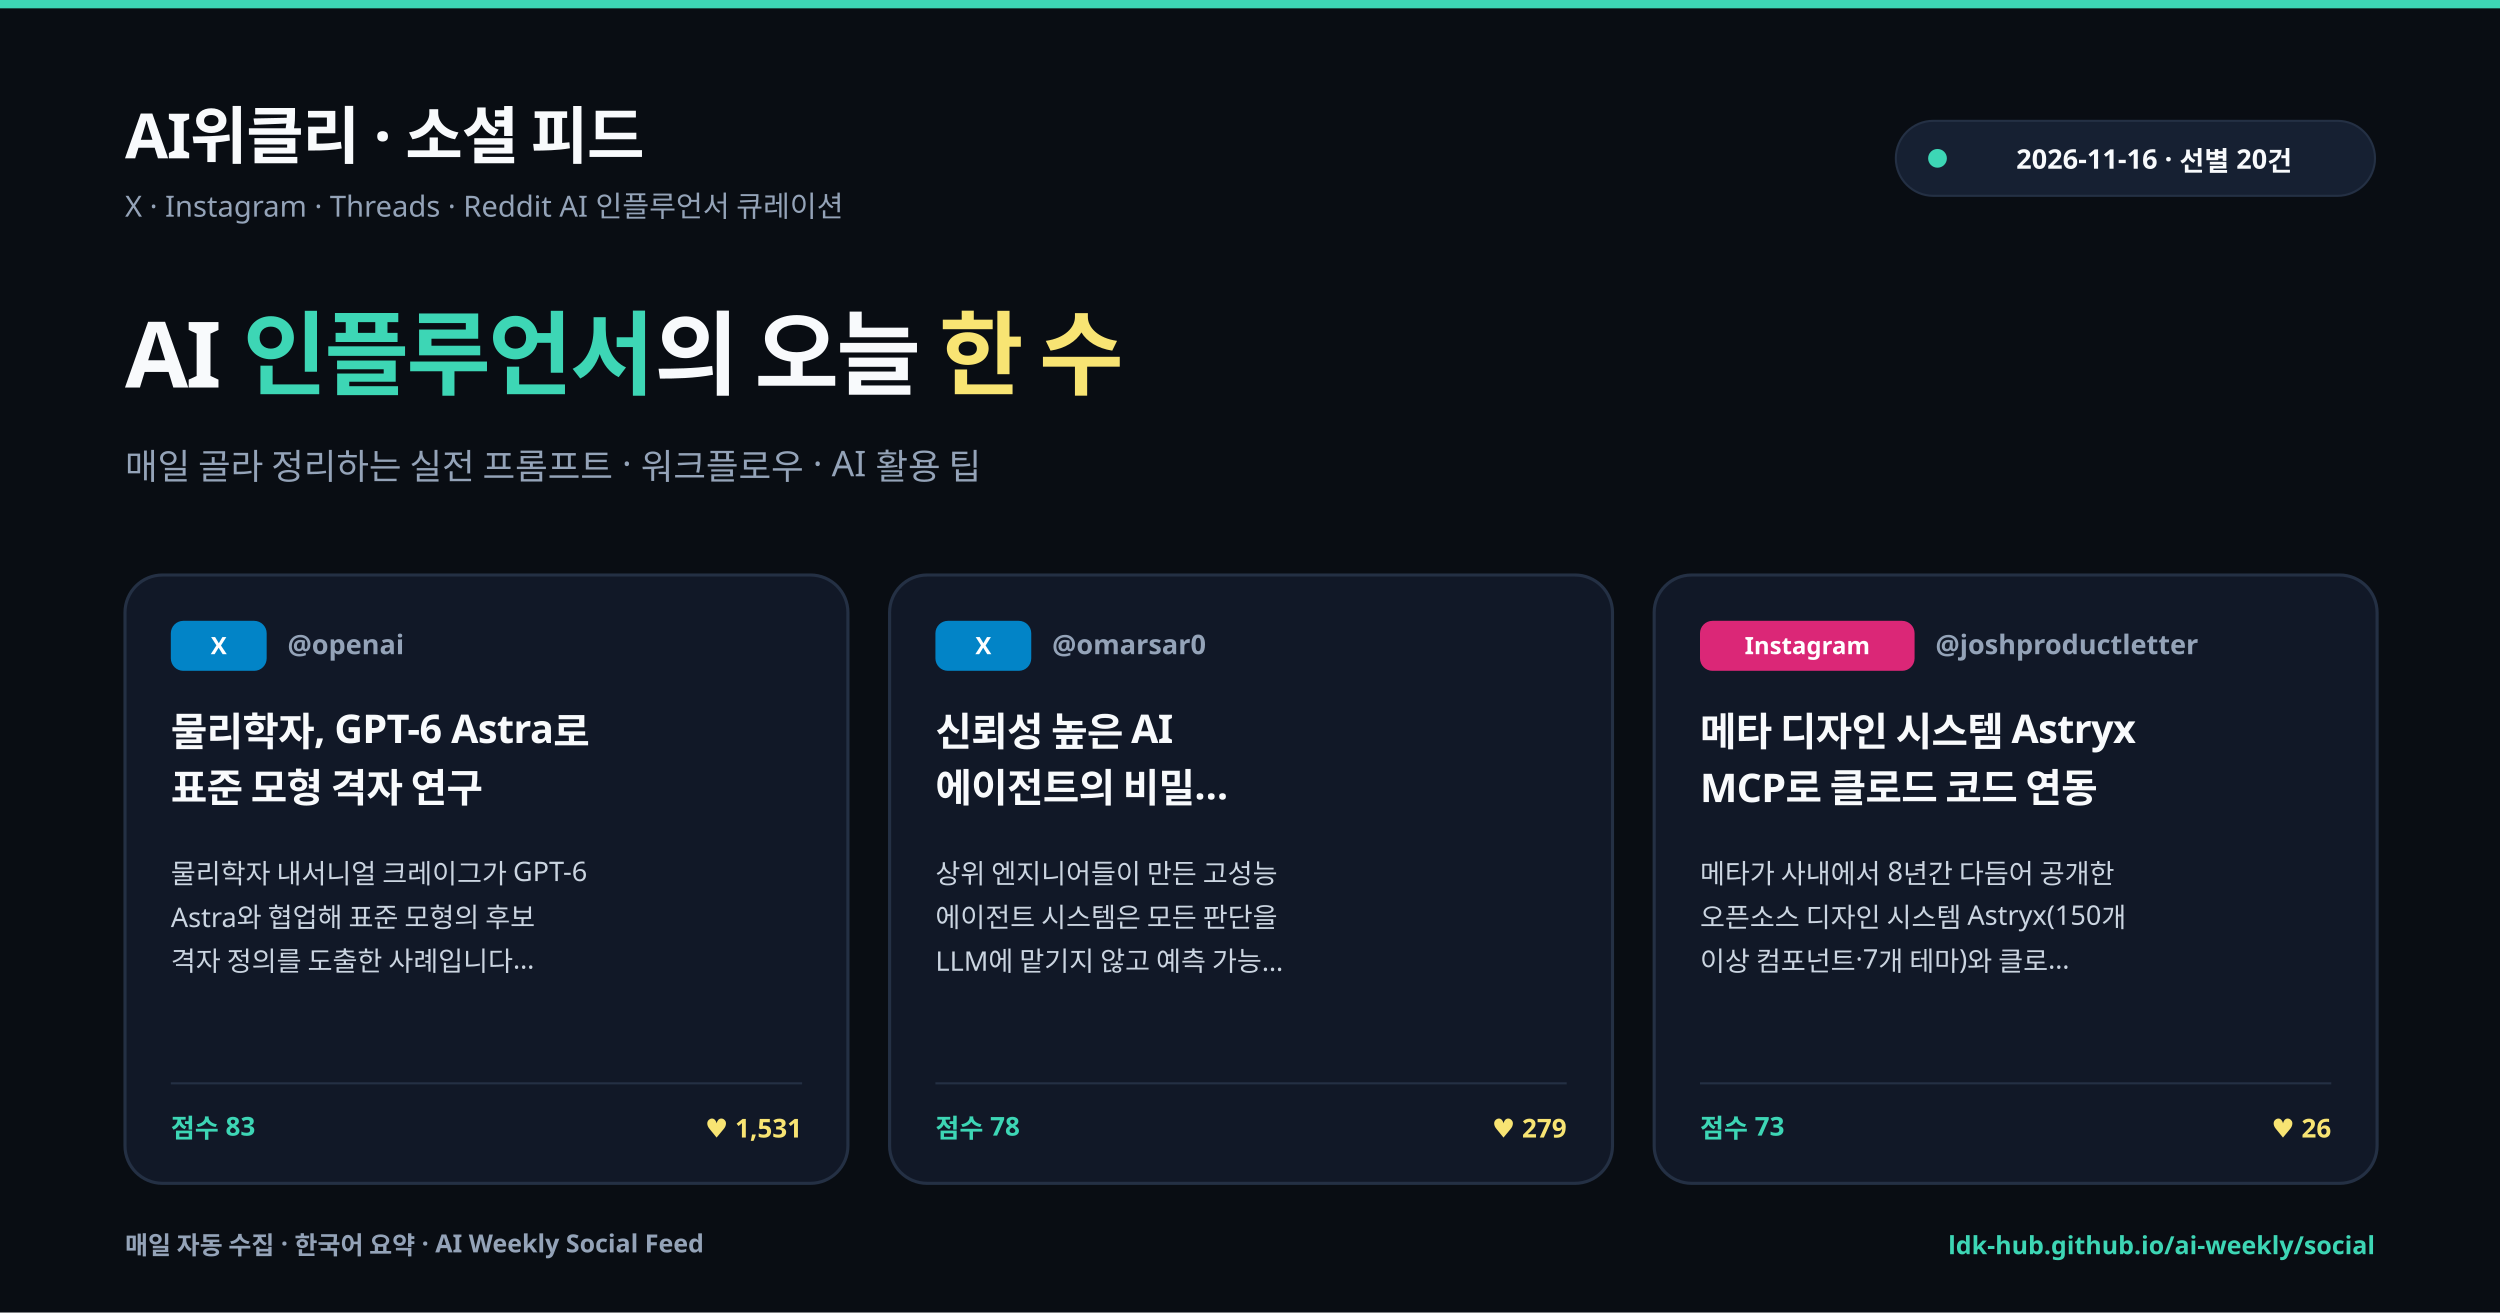
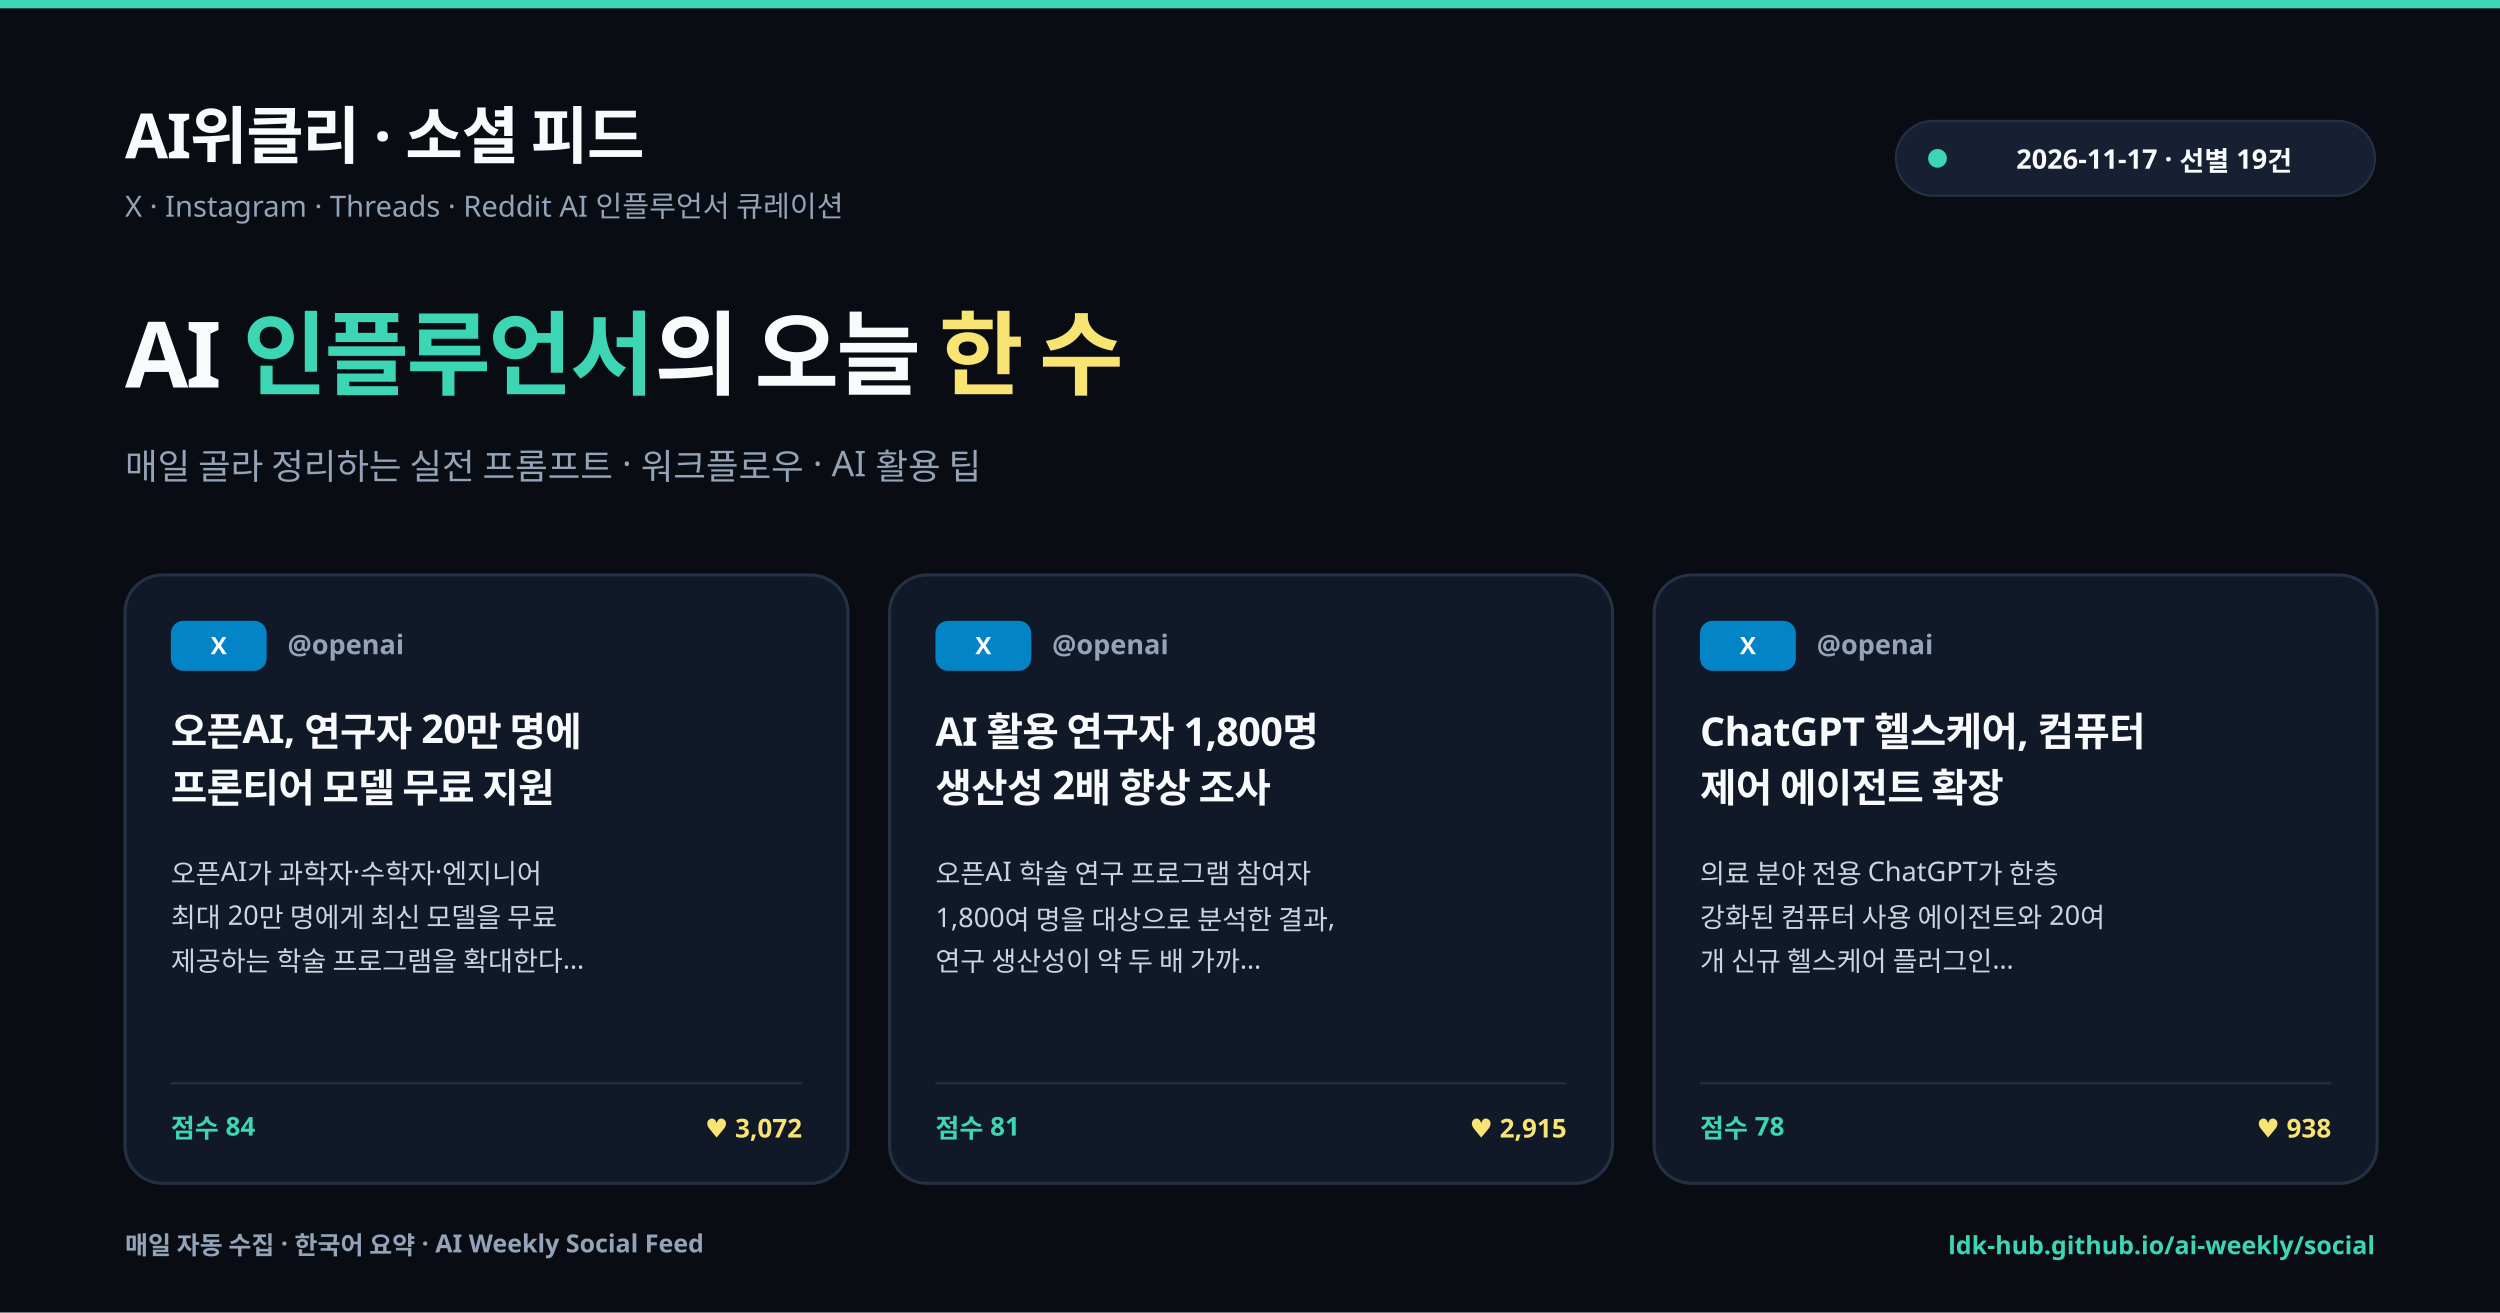
<svg xmlns="http://www.w3.org/2000/svg" viewBox="0 0 1200 630" width="1200" height="630" font-family="'Apple SD Gothic Neo', 'Pretendard', 'Noto Sans KR', 'Malgun Gothic', sans-serif">
  <defs>
    <clipPath id="socCardClip0">
      <rect x="0" y="0" width="347" height="292" rx="18" />
    </clipPath>
    <clipPath id="socCardClip1">
      <rect x="0" y="0" width="347" height="292" rx="18" />
    </clipPath>
    <clipPath id="socCardClip2">
      <rect x="0" y="0" width="347" height="292" rx="18" />
    </clipPath>
  </defs>
  <rect width="1200" height="630" fill="#090d13" />
  <rect x="0" y="0" width="1200" height="4" fill="#3dd6b5" />
  <text x="60" y="76" font-size="30" font-weight="700" fill="#f8fafc" letter-spacing="-0.6">AI위클리 · 소셜 피드</text>
  <text x="60" y="104" font-size="14" font-weight="500" fill="#94a3b8">X · Instagram · Threads · Reddit AI 인플루언서 큐레이션</text>
  <g transform="translate(910, 58)">
    <rect x="0" y="0" width="230" height="36" rx="18" fill="#162032" stroke="#243044" stroke-width="1" />
    <circle cx="20" cy="18" r="4.5" fill="#3dd6b5" />
-     <text x="124" y="23" font-size="13" font-weight="600" fill="#f8fafc" text-anchor="middle">2026-11-16 · 선별 20건</text>
+     <text x="124" y="23" font-size="13" font-weight="600" fill="#f8fafc" text-anchor="middle">2026-11-17 · 선별 19건</text>
  </g>
  <text x="60" y="186" font-size="44" font-weight="700" fill="#f8fafc" letter-spacing="-1.2">AI <tspan fill="#3dd6b5">인플루언서</tspan>의 오늘 <tspan fill="#f8e473">한 수</tspan>
  </text>
  <text x="60" y="230" font-size="17" font-weight="500" fill="#94a3b8">매일 골라 정리하는 실전 프롬프트 · 워크플로우 · AI 활용 팁</text>
  <g transform="translate(60, 276)">
    <rect x="0" y="0" width="347" height="292" rx="18" fill="#111827" stroke="#243044" stroke-width="1.5" />
    <g clip-path="url(#socCardClip0)">
      <rect x="22" y="22" width="46" height="24" rx="6" fill="#0284c7" />
      <text x="45" y="38" font-size="11.5" font-weight="700" fill="#ffffff" text-anchor="middle">X</text>
      <text x="78" y="38" font-size="13" font-weight="600" fill="#94a3b8">@openai</text>
-       <text x="22" y="82" font-size="19" font-weight="700" fill="#f8fafc" letter-spacing="-0.3">물리학자, GPT-6 Astra로</text>
-       <text x="22" y="109" font-size="19" font-weight="700" fill="#f8fafc" letter-spacing="-0.3">표준 모형 격자 연구</text>
-       <text x="22" y="148" font-size="13" font-weight="500" fill="#cbd5e1">물리학자 내서니얼 크레이그가 GPT-6</text>
-       <text x="22" y="169" font-size="13" font-weight="500" fill="#cbd5e1">Astra와 협업해 표준 모형의 후보</text>
-       <text x="22" y="190" font-size="13" font-weight="500" fill="#cbd5e1">격자 정의를 도출한 사례입니다…</text>
+       <text x="22" y="82" font-size="19" font-weight="700" fill="#f8fafc" letter-spacing="-0.3">오픈AI, 연구자 20만 명에</text>
+       <text x="22" y="109" font-size="19" font-weight="700" fill="#f8fafc" letter-spacing="-0.3">프론티어 모델 무료 지원</text>
+       <text x="22" y="148" font-size="13" font-weight="500" fill="#cbd5e1">오픈AI가 과학자·수학자·엔지니어</text>
+       <text x="22" y="169" font-size="13" font-weight="500" fill="#cbd5e1">최대 20만 명에게 최신 모델을 무료</text>
+       <text x="22" y="190" font-size="13" font-weight="500" fill="#cbd5e1">제공하는 학술 프로그램을 확대한다…</text>
      <line x1="22" y1="244" x2="325" y2="244" stroke="#243044" stroke-width="1" />
-       <text x="22" y="270" font-size="12.5" font-weight="700" fill="#3dd6b5">점수 83</text>
-       <text x="325" y="270" font-size="12.5" font-weight="600" fill="#f8e473" text-anchor="end">♥ 1,531</text>
+       <text x="22" y="270" font-size="12.5" font-weight="700" fill="#3dd6b5">점수 84</text>
+       <text x="325" y="270" font-size="12.5" font-weight="600" fill="#f8e473" text-anchor="end">♥ 3,072</text>
    </g>
  </g>
  <g transform="translate(427, 276)">
    <rect x="0" y="0" width="347" height="292" rx="18" fill="#111827" stroke="#243044" stroke-width="1.5" />
    <g clip-path="url(#socCardClip1)">
      <rect x="22" y="22" width="46" height="24" rx="6" fill="#0284c7" />
      <text x="45" y="38" font-size="11.5" font-weight="700" fill="#ffffff" text-anchor="middle">X</text>
-       <text x="78" y="38" font-size="13" font-weight="600" fill="#94a3b8">@omarsar0</text>
-       <text x="22" y="82" font-size="19" font-weight="700" fill="#f8fafc" letter-spacing="-0.3">신뢰성 높은 AI</text>
-       <text x="22" y="109" font-size="19" font-weight="700" fill="#f8fafc" letter-spacing="-0.3">에이전트의 비밀…</text>
-       <text x="22" y="148" font-size="13" font-weight="500" fill="#cbd5e1">상위 엔지니어들이 만든 고성능</text>
-       <text x="22" y="169" font-size="13" font-weight="500" fill="#cbd5e1">에이전트 시스템은 모든 판단을</text>
-       <text x="22" y="190" font-size="13" font-weight="500" fill="#cbd5e1">LLM에 맡기지 않고 예측 가능…</text>
+       <text x="78" y="38" font-size="13" font-weight="600" fill="#94a3b8">@openai</text>
+       <text x="22" y="82" font-size="19" font-weight="700" fill="#f8fafc" letter-spacing="-0.3">AI 활용 연구자 1,800명</text>
+       <text x="22" y="109" font-size="19" font-weight="700" fill="#f8fafc" letter-spacing="-0.3">생산성 2배 향상 조사</text>
+       <text x="22" y="148" font-size="13" font-weight="500" fill="#cbd5e1">오픈AI 학술 연구 프로그램 참여자</text>
+       <text x="22" y="169" font-size="13" font-weight="500" fill="#cbd5e1">1,800여 명을 대상으로 분석한 결과,</text>
+       <text x="22" y="190" font-size="13" font-weight="500" fill="#cbd5e1">연구 생산성이 약 두 배 가까…</text>
      <line x1="22" y1="244" x2="325" y2="244" stroke="#243044" stroke-width="1" />
-       <text x="22" y="270" font-size="12.5" font-weight="700" fill="#3dd6b5">점수 78</text>
-       <text x="325" y="270" font-size="12.5" font-weight="600" fill="#f8e473" text-anchor="end">♥ 279</text>
+       <text x="22" y="270" font-size="12.5" font-weight="700" fill="#3dd6b5">점수 81</text>
+       <text x="325" y="270" font-size="12.5" font-weight="600" fill="#f8e473" text-anchor="end">♥ 2,915</text>
    </g>
  </g>
  <g transform="translate(794, 276)">
    <rect x="0" y="0" width="347" height="292" rx="18" fill="#111827" stroke="#243044" stroke-width="1.5" />
    <g clip-path="url(#socCardClip2)">
-       <rect x="22" y="22" width="103" height="24" rx="6" fill="#db2777" />
-       <text x="73.5" y="38" font-size="11.5" font-weight="700" fill="#ffffff" text-anchor="middle">Instagram</text>
-       <text x="135" y="38" font-size="13" font-weight="600" fill="#94a3b8">@joshproductletter</text>
-       <text x="22" y="82" font-size="19" font-weight="700" fill="#f8fafc" letter-spacing="-0.3">메타 디자인 시스템 Astryx</text>
-       <text x="22" y="109" font-size="19" font-weight="700" fill="#f8fafc" letter-spacing="-0.3">MCP로 클로드 코드 연동</text>
-       <text x="22" y="148" font-size="13" font-weight="500" fill="#cbd5e1">메타가 사내에서 8년간 다듬어 공개한</text>
-       <text x="22" y="169" font-size="13" font-weight="500" fill="#cbd5e1">오픈소스 디자인 시스템 Astryx(150개</text>
-       <text x="22" y="190" font-size="13" font-weight="500" fill="#cbd5e1">이상 컴포넌트·7개 테마)와 클로…</text>
+       <rect x="22" y="22" width="46" height="24" rx="6" fill="#0284c7" />
+       <text x="45" y="38" font-size="11.5" font-weight="700" fill="#ffffff" text-anchor="middle">X</text>
+       <text x="78" y="38" font-size="13" font-weight="600" fill="#94a3b8">@openai</text>
+       <text x="22" y="82" font-size="19" font-weight="700" fill="#f8fafc" letter-spacing="-0.3">ChatGPT 헬스케어, 컴퓨터</text>
+       <text x="22" y="109" font-size="19" font-weight="700" fill="#f8fafc" letter-spacing="-0.3">제어 에이전트 확장</text>
+       <text x="22" y="148" font-size="13" font-weight="500" fill="#cbd5e1">의료 분야 전용 ChatGPT가 한층</text>
+       <text x="22" y="169" font-size="13" font-weight="500" fill="#cbd5e1">강화된 컴퓨터 사용 에이전트와 20여</text>
+       <text x="22" y="190" font-size="13" font-weight="500" fill="#cbd5e1">개 신규 헬스케어 플러그인…</text>
      <line x1="22" y1="244" x2="325" y2="244" stroke="#243044" stroke-width="1" />
-       <text x="22" y="270" font-size="12.5" font-weight="700" fill="#3dd6b5">점수 73</text>
-       <text x="325" y="270" font-size="12.5" font-weight="600" fill="#f8e473" text-anchor="end">♥ 26</text>
+       <text x="22" y="270" font-size="12.5" font-weight="700" fill="#3dd6b5">점수 78</text>
+       <text x="325" y="270" font-size="12.5" font-weight="600" fill="#f8e473" text-anchor="end">♥ 938</text>
    </g>
  </g>
  <text x="60" y="602" font-size="12" font-weight="600" fill="#94a3b8">매일 자동 수집 · 한국어 요약 · AI Weekly Social Feed</text>
  <text x="1140" y="602" font-size="12" font-weight="600" fill="#3dd6b5" text-anchor="end">ldk-hub.github.io/ai-weekly/social</text>
</svg>
